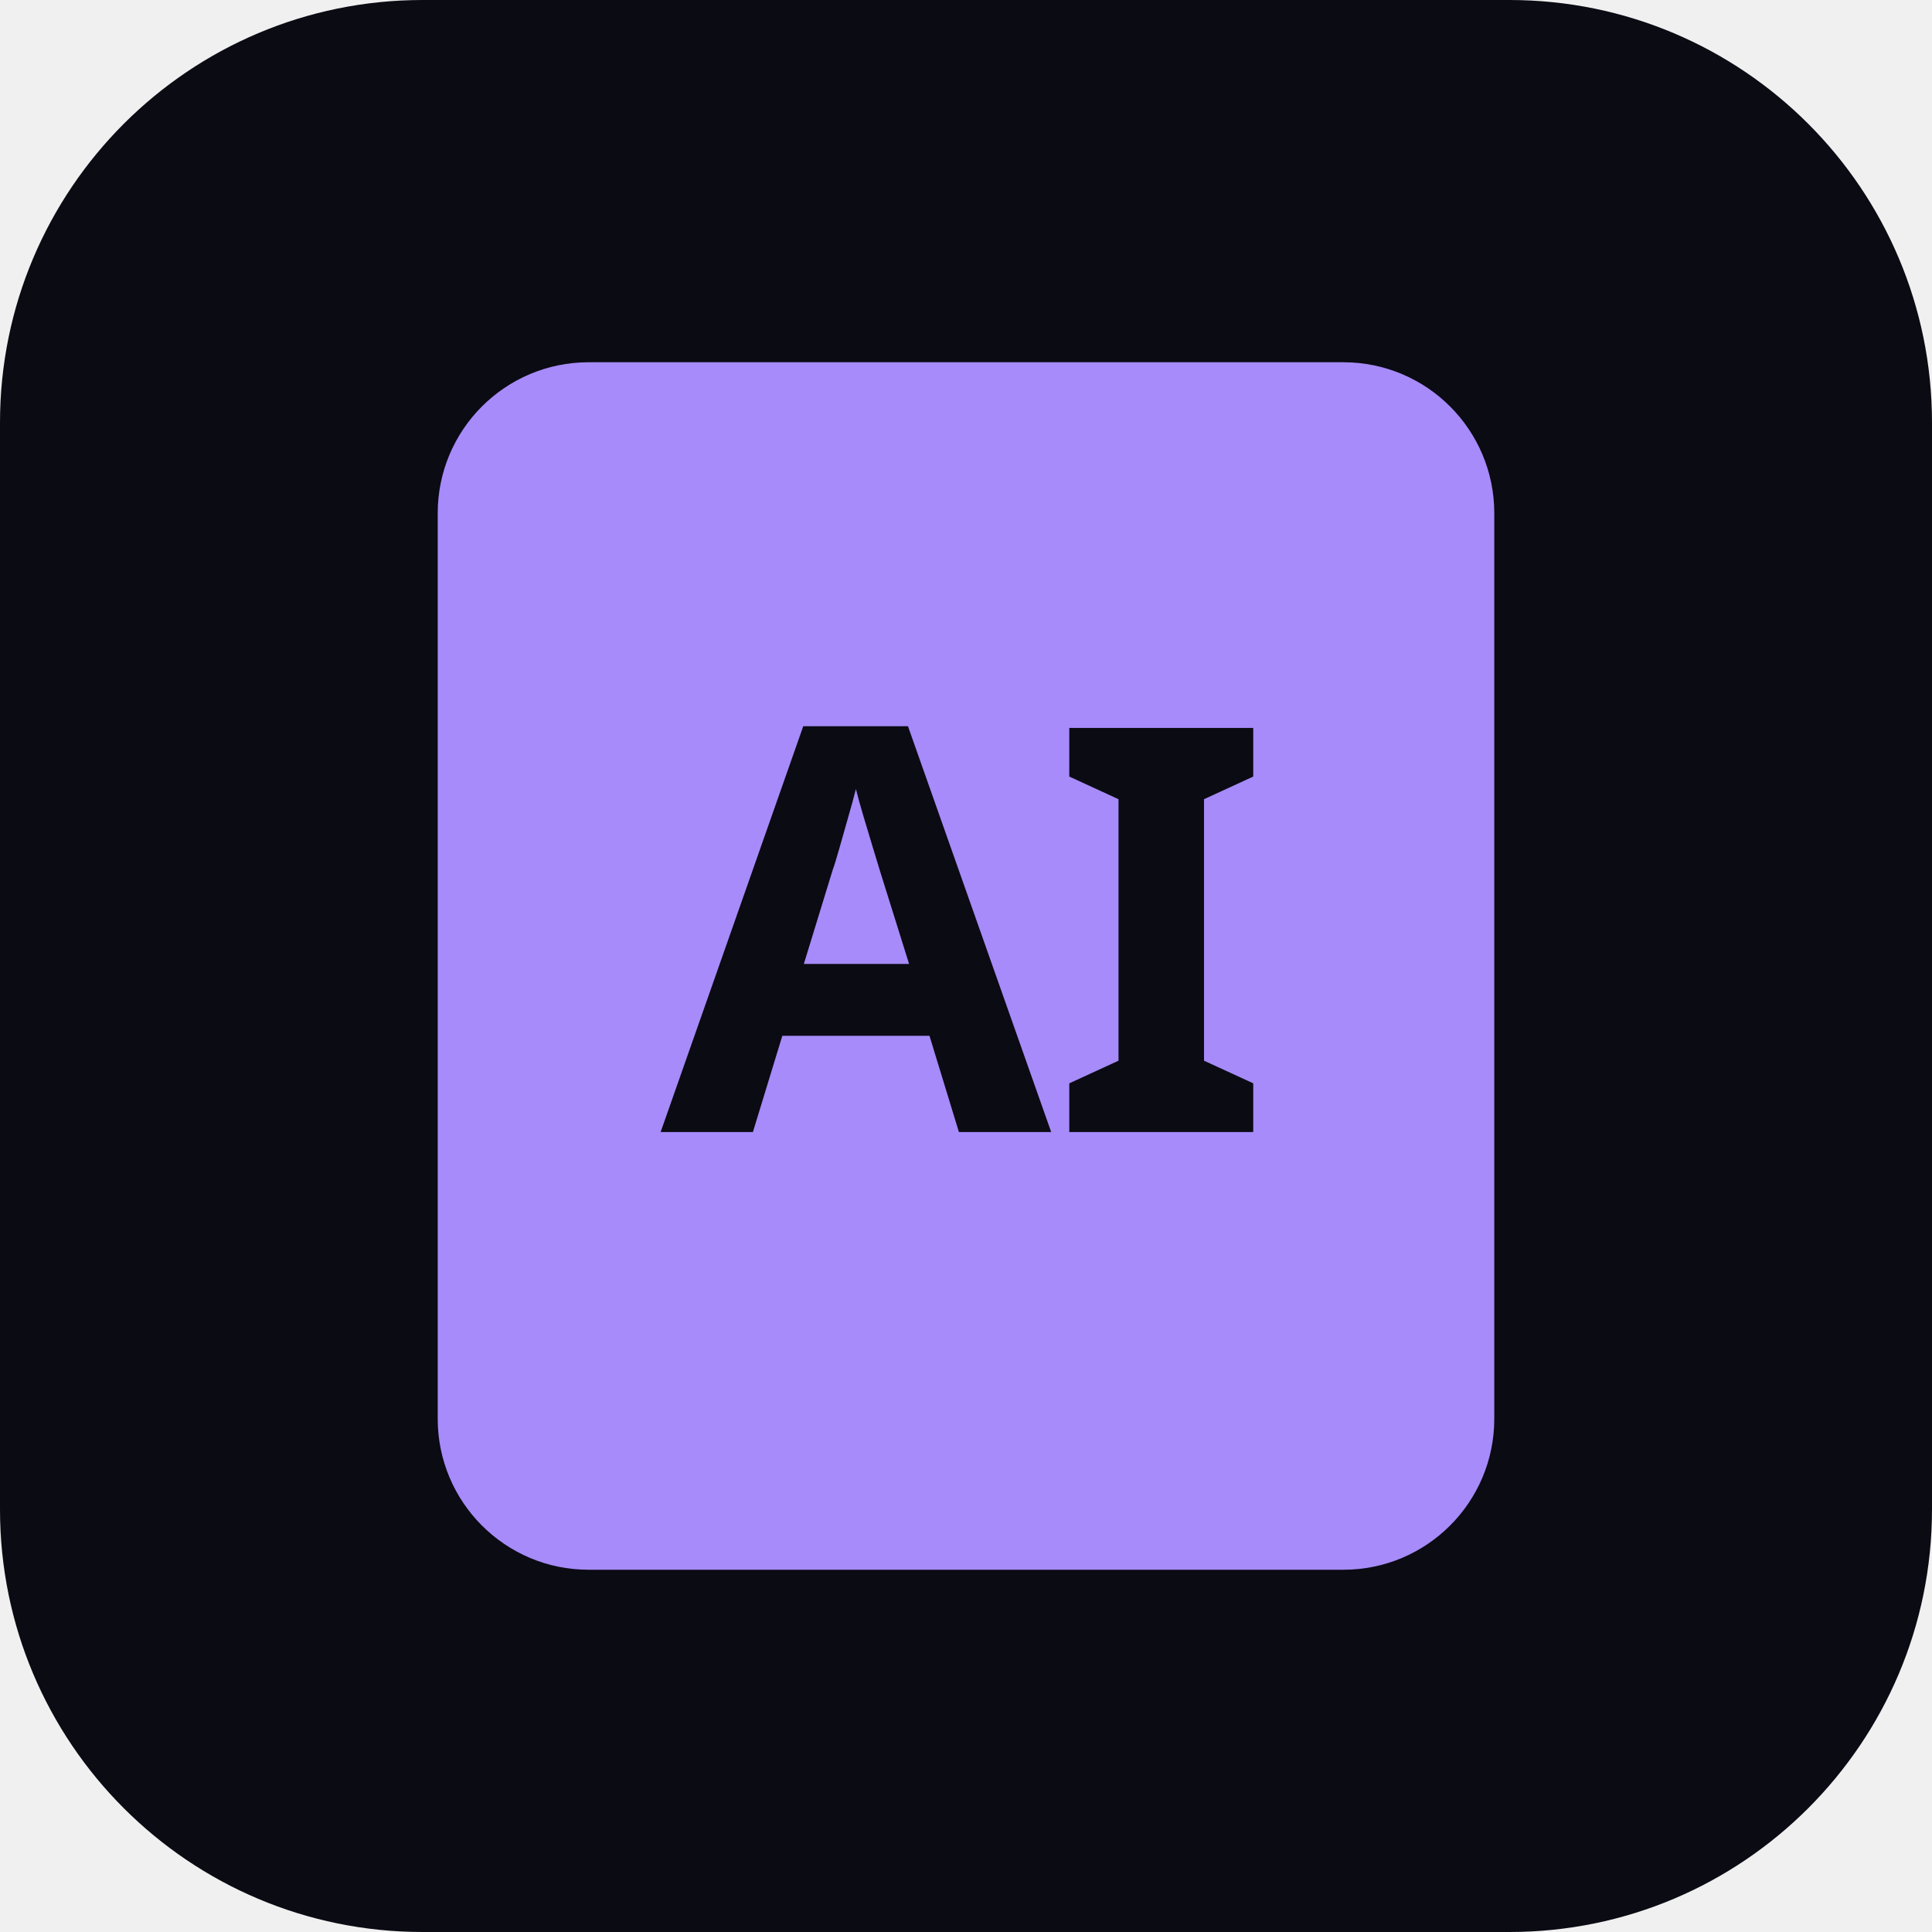
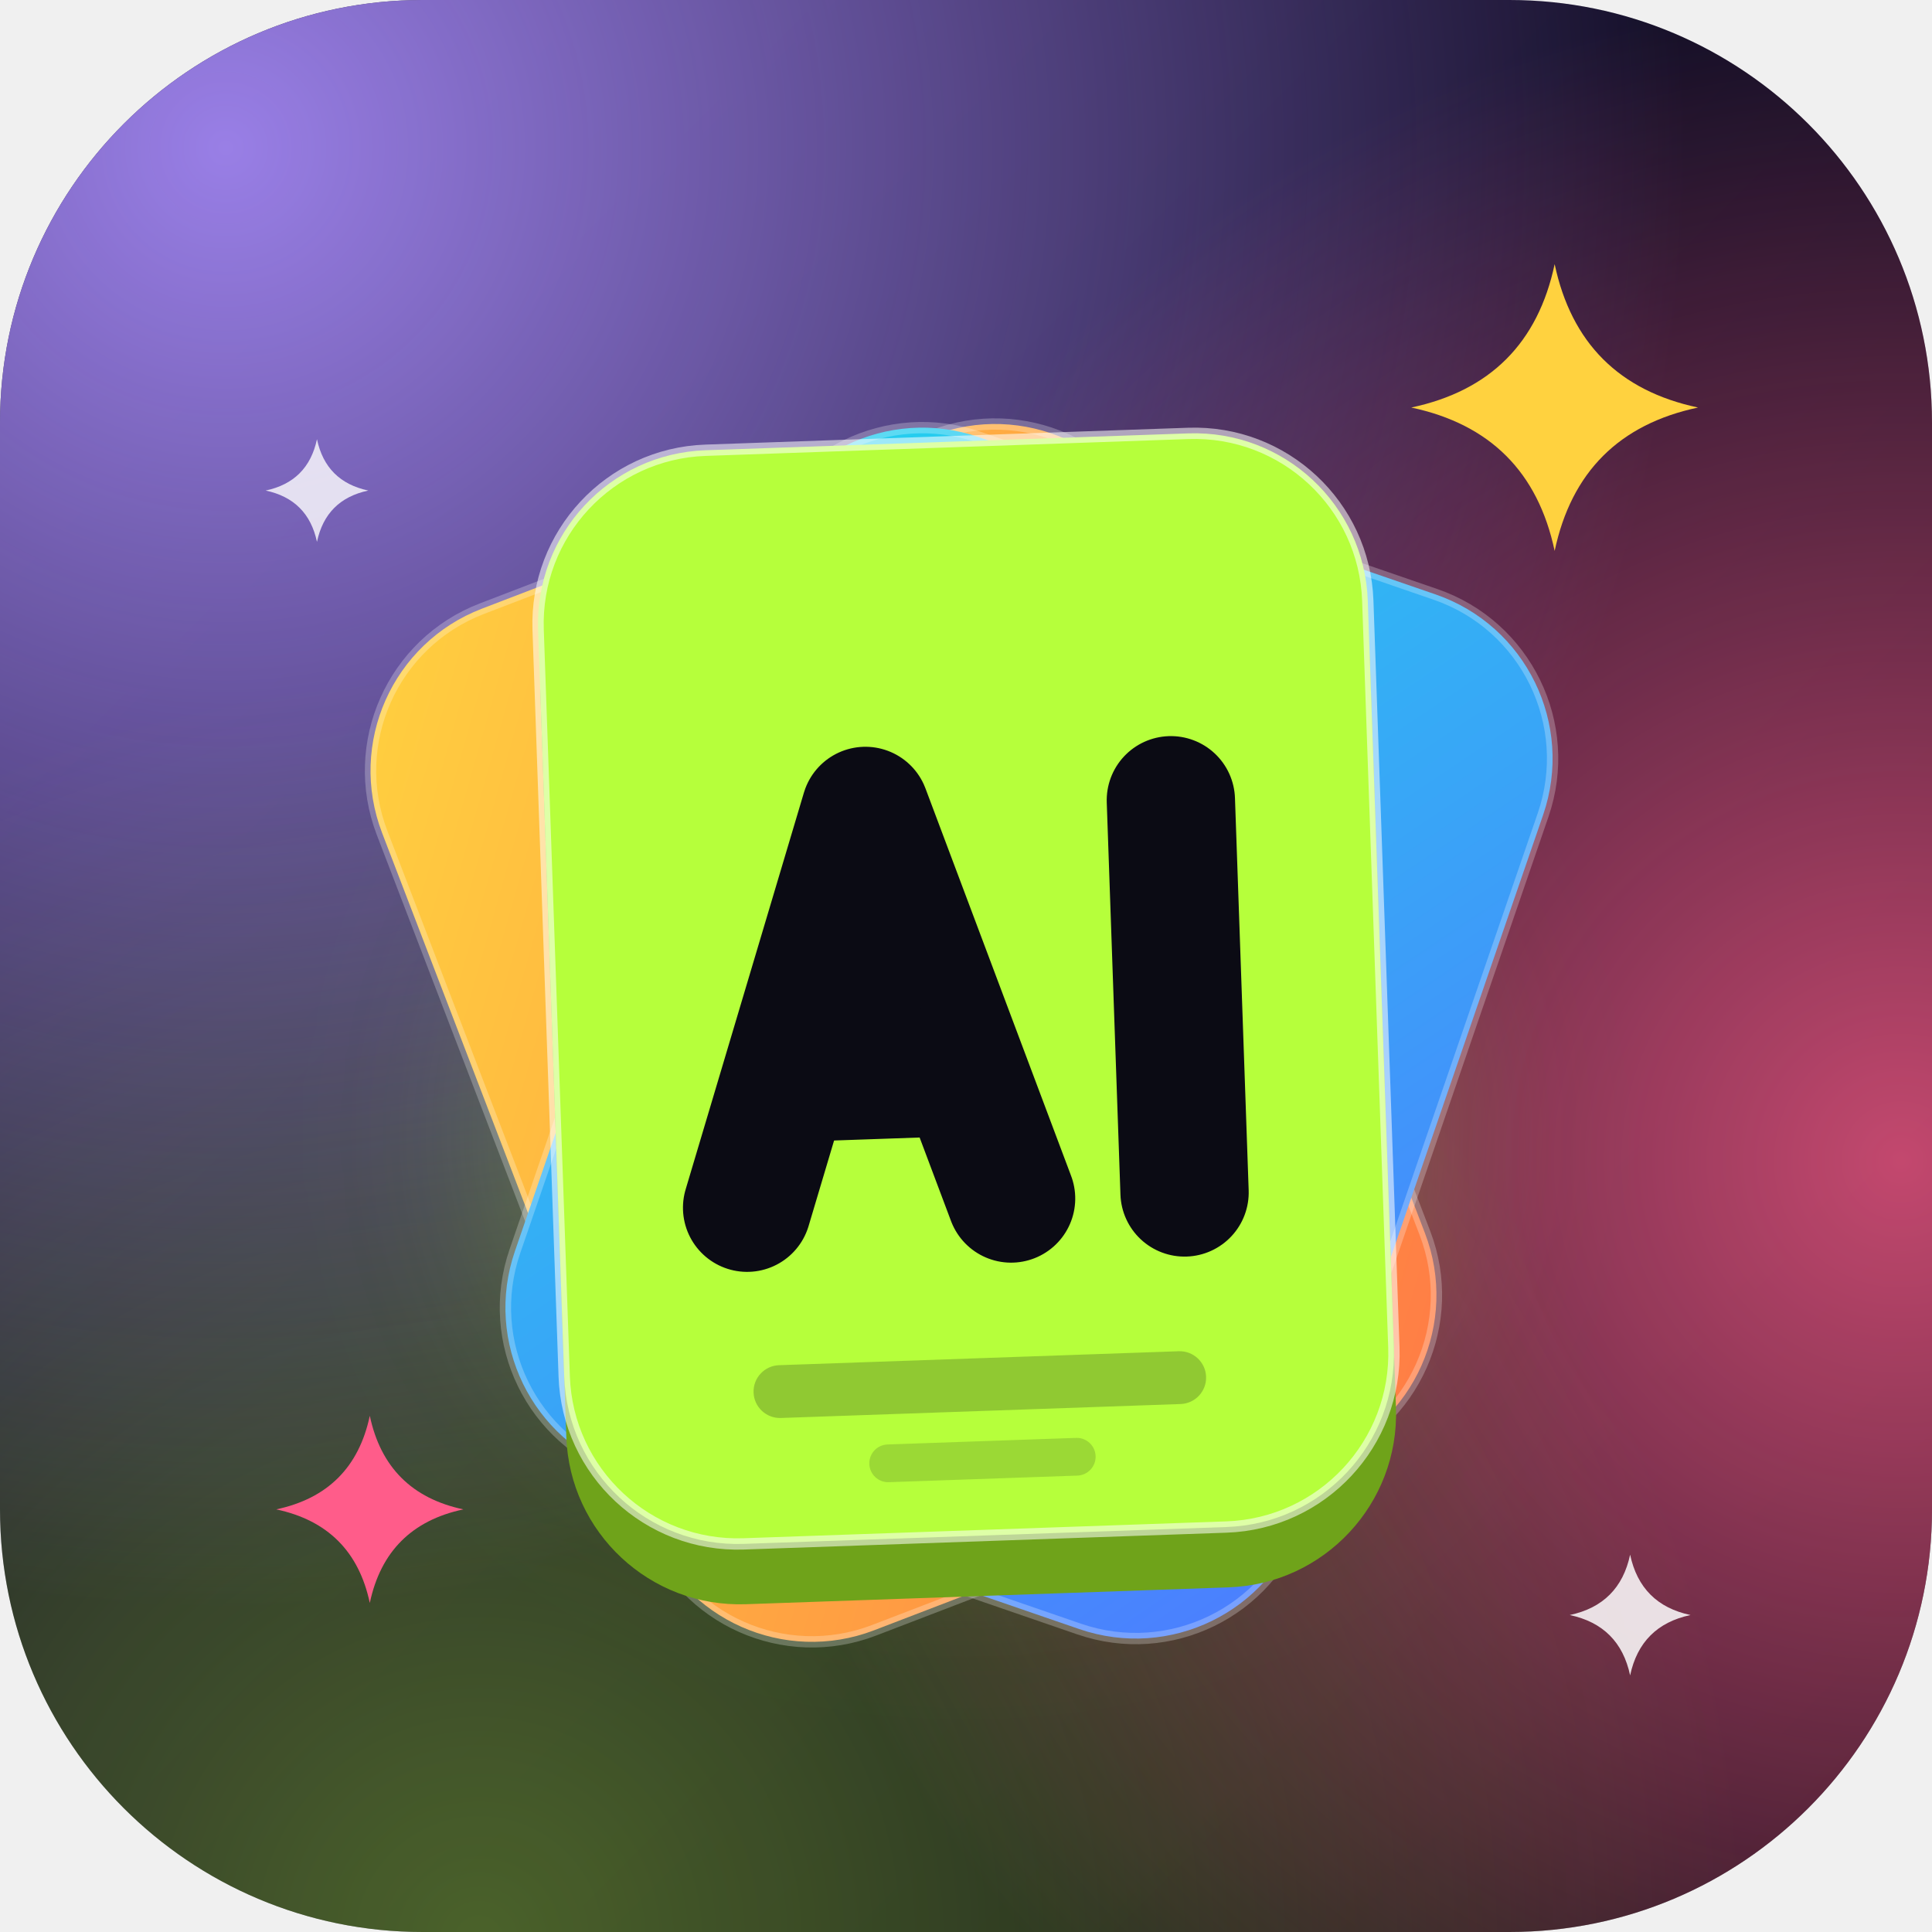
- <svg xmlns="http://www.w3.org/2000/svg" viewBox="0 0 512 512">
-   <rect width="512" height="512" rx="112" fill="#0b0b14" />
-   <rect x="116" y="96" width="280" height="320" rx="40" fill="#a78bfa" />
-   <text x="256" y="300" font-size="150" text-anchor="middle" font-family="sans-serif" font-weight="800" fill="#0b0b14">AI</text>
+ <svg xmlns="http://www.w3.org/2000/svg" viewBox="0 0 512 512" role="img" aria-label="AI Flash Cards">
+   <defs>
+     <linearGradient id="bg" x1="0" y1="0" x2="1" y2="1">
+       <stop offset="0" stop-color="#1b1236" />
+       <stop offset="1" stop-color="#0b0b14" />
+     </linearGradient>
+     <radialGradient id="glowPurple" cx=".12" cy=".08" r=".75">
+       <stop offset="0" stop-color="#a78bfa" stop-opacity=".9" />
+       <stop offset="1" stop-color="#a78bfa" stop-opacity="0" />
+     </radialGradient>
+     <radialGradient id="glowPink" cx=".98" cy=".6" r=".6">
+       <stop offset="0" stop-color="#ff5c8a" stop-opacity=".75" />
+       <stop offset="1" stop-color="#ff5c8a" stop-opacity="0" />
+     </radialGradient>
+     <radialGradient id="glowLime" cx=".25" cy="1" r=".65">
+       <stop offset="0" stop-color="#b6ff3b" stop-opacity=".35" />
+       <stop offset="1" stop-color="#b6ff3b" stop-opacity="0" />
+     </radialGradient>
+     <linearGradient id="cardAmber" x1="0" y1="0" x2="1" y2="1">
+       <stop offset="0" stop-color="#ffd23f" />
+       <stop offset="1" stop-color="#ff7a45" />
+     </linearGradient>
+     <linearGradient id="cardBlue" x1="0" y1="0" x2="1" y2="1">
+       <stop offset="0" stop-color="#22d3ee" />
+       <stop offset="1" stop-color="#4d7cff" />
+     </linearGradient>
+     <filter id="blur" x="-50%" y="-50%" width="200%" height="200%">
+       <feGaussianBlur stdDeviation="26" />
+     </filter>
+     <path id="spark" d="M0 -40 Q7 -7 40 0 Q7 7 0 40 Q-7 7 -40 0 Q-7 -7 0 -40Z" />
+     <clipPath id="clip">
+       <rect width="512" height="512" rx="112" />
+     </clipPath>
+   </defs>
+   <g clip-path="url(#clip)">
+     <rect width="512" height="512" fill="url(#bg)" />
+     <rect width="512" height="512" fill="url(#glowPurple)" />
+     <rect width="512" height="512" fill="url(#glowPink)" />
+     <rect width="512" height="512" fill="url(#glowLime)" />
+     <ellipse cx="256" cy="300" rx="120" ry="100" fill="#b6ff3b" opacity=".28" filter="url(#blur)" />
+     <g transform="translate(-18 8) rotate(-21 256 262)">
+       <rect x="146" y="121" width="220" height="290" rx="46" fill="url(#cardAmber)" />
+       <rect x="146" y="121" width="220" height="290" rx="46" fill="none" stroke="#fff" stroke-opacity=".25" stroke-width="3" />
+     </g>
+     <g transform="translate(18 8) rotate(19 256 262)">
+       <rect x="146" y="121" width="220" height="290" rx="46" fill="url(#cardBlue)" />
+       <rect x="146" y="121" width="220" height="290" rx="46" fill="none" stroke="#fff" stroke-opacity=".25" stroke-width="3" />
+     </g>
+     <g transform="rotate(-2 256 262)">
+       <rect x="146" y="133" width="220" height="290" rx="46" fill="#6fa31a" />
+       <rect x="146" y="117" width="220" height="290" rx="46" fill="#b6ff3b" />
+       <rect x="146" y="117" width="220" height="290" rx="46" fill="none" stroke="#fff" stroke-opacity=".55" stroke-width="3" />
+       <g fill="none" stroke="#0b0b14" stroke-width="34" stroke-linecap="round" stroke-linejoin="round">
+         <path d="M196 318 L231 214 L266 318" />
+         <path d="M212 284 H250" />
+         <path d="M312 214 V318" />
+       </g>
+       <rect x="196" y="360" width="120" height="14" rx="7" fill="#0b0b14" opacity=".22" />
+       <rect x="226" y="382" width="60" height="10" rx="5" fill="#0b0b14" opacity=".16" />
+     </g>
+     <use href="#spark" transform="translate(412 108) scale(.95)" fill="#ffd23f" />
+     <use href="#spark" transform="translate(98 400) scale(.62)" fill="#ff5c8a" />
+     <use href="#spark" transform="translate(432 428) scale(.4)" fill="#ffffff" opacity=".85" />
+     <use href="#spark" transform="translate(84 130) scale(.34)" fill="#ffffff" opacity=".8" />
+   </g>
</svg>
